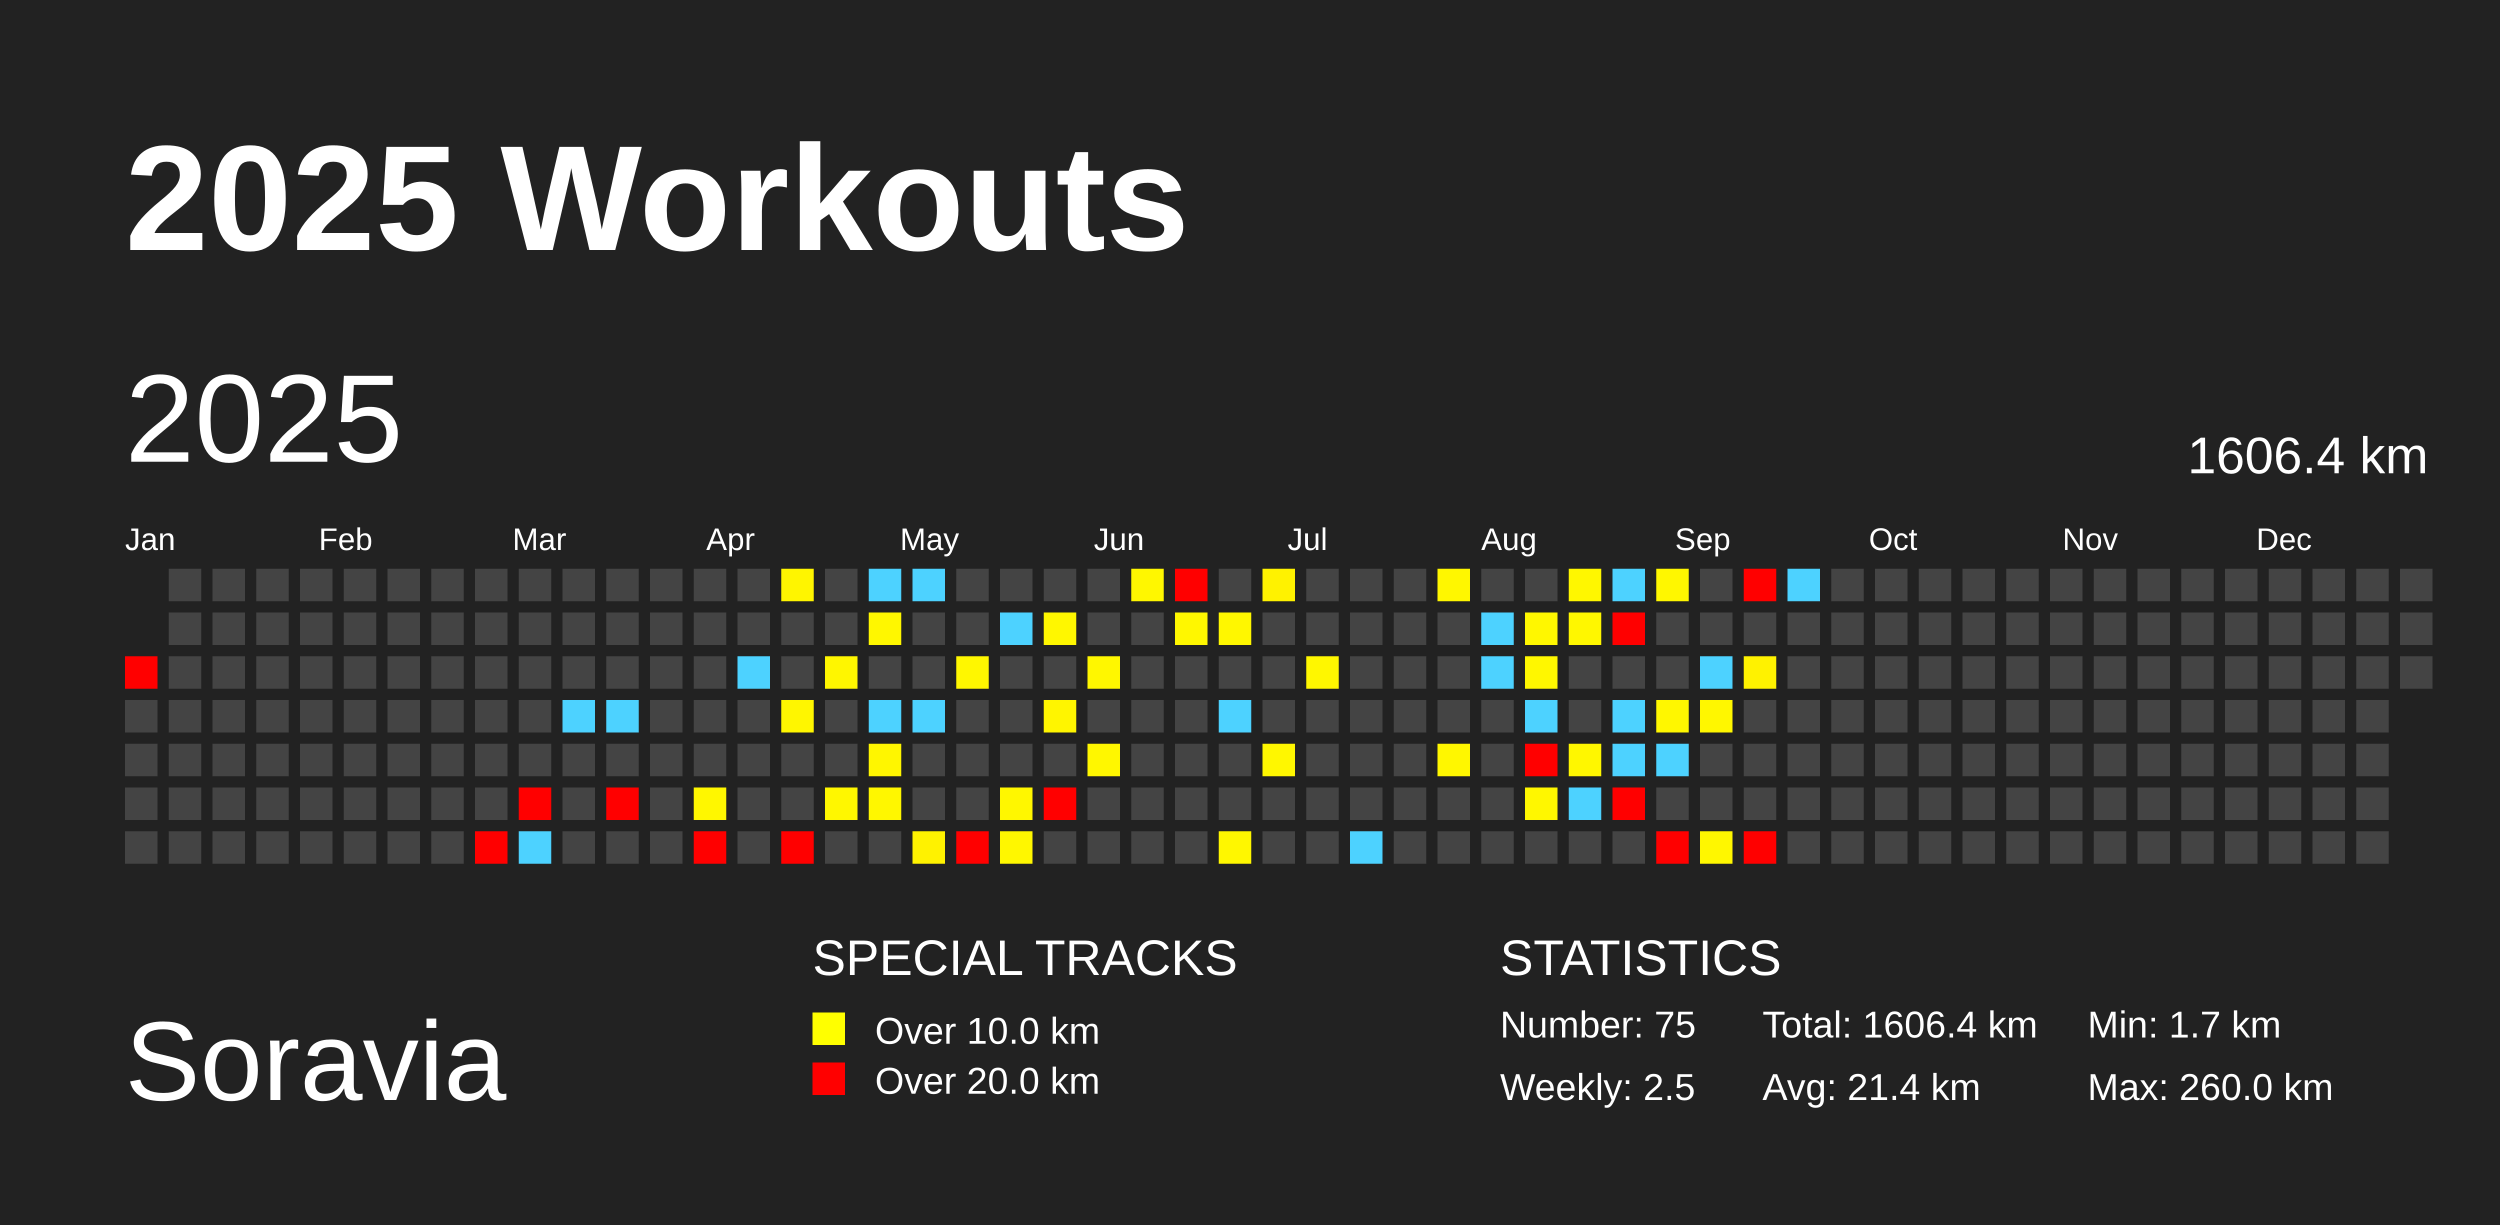
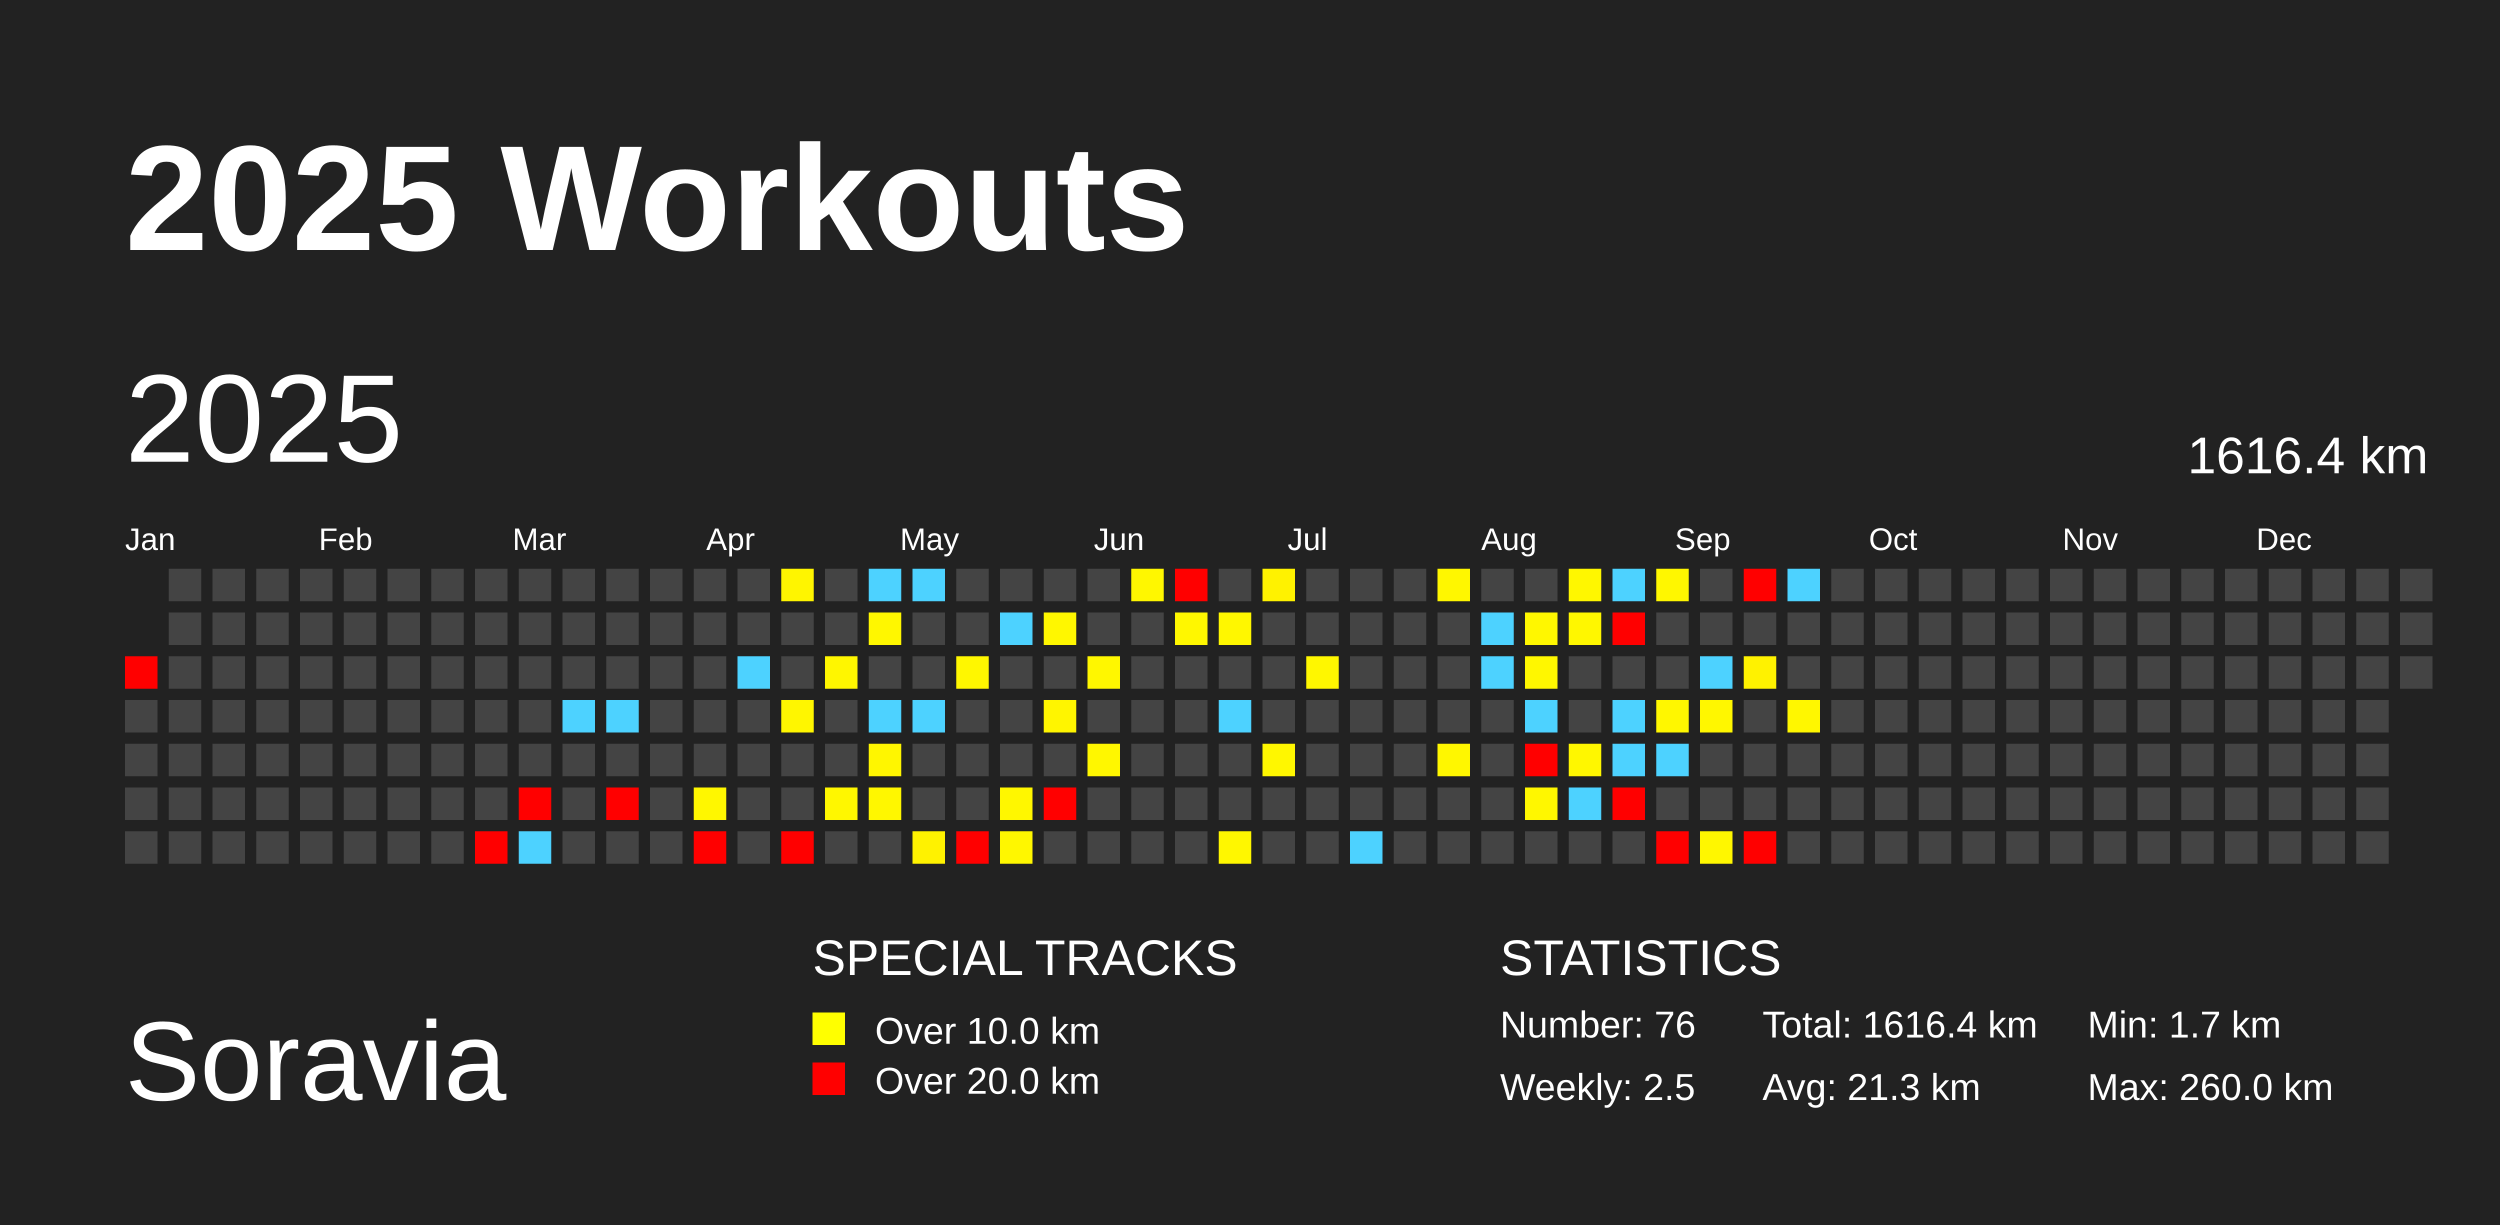
<svg xmlns="http://www.w3.org/2000/svg" baseProfile="full" height="98mm" version="1.1" viewBox="0,0,200,98" width="200mm">
  <defs />
  <rect fill="#222222" height="98" width="200" x="0" y="0" />
  <text fill="#FFFFFF" style="font-size:12px; font-family:Arial; font-weight:bold;" x="10" y="20">2025 Workouts</text>
  <text fill="#FFFFFF" style="font-size:9px; font-family:Arial" x="10" y="88">Soravia</text>
  <text fill="#FFFFFF" style="font-size:4px; font-family:Arial" x="65" y="78">SPECIAL TRACKS</text>
  <rect fill="yellow" height="2.6" width="2.6" x="65" y="81" />
  <text fill="#FFFFFF" style="font-size:3px; font-family:Arial" x="70" y="83.5">Over 10.0 km</text>
  <rect fill="red" height="2.6" width="2.6" x="65" y="85" />
  <text fill="#FFFFFF" style="font-size:3px; font-family:Arial" x="70" y="87.5">Over 20.0 km</text>
  <text fill="#FFFFFF" style="font-size:4px; font-family:Arial" x="120" y="78">STATISTICS</text>
-   <text fill="#FFFFFF" style="font-size:3px; font-family:Arial" x="120" y="83">Number: 75</text>
+   <text fill="#FFFFFF" style="font-size:3px; font-family:Arial" x="120" y="83">Number: 76</text>
  <text fill="#FFFFFF" style="font-size:3px; font-family:Arial" x="120" y="88">Weekly: 2.5</text>
-   <text fill="#FFFFFF" style="font-size:3px; font-family:Arial" x="141" y="83">Total: 1606.4 km</text>
-   <text fill="#FFFFFF" style="font-size:3px; font-family:Arial" x="141" y="88">Avg: 21.4 km</text>
+   <text fill="#FFFFFF" style="font-size:3px; font-family:Arial" x="141" y="83">Total: 1616.4 km</text>
+   <text fill="#FFFFFF" style="font-size:3px; font-family:Arial" x="141" y="88">Avg: 21.3 km</text>
  <text fill="#FFFFFF" style="font-size:3px; font-family:Arial" x="167" y="83">Min: 1.7 km</text>
  <text fill="#FFFFFF" style="font-size:3px; font-family:Arial" x="167" y="88">Max: 260.0 km</text>
  <text dominant-baseline="hanging" fill="#FFFFFF" style="font-size:10.0px; font-family:Arial;" x="10" y="30">2025</text>
-   <text dominant-baseline="hanging" fill="#FFFFFF" style="font-size:4.125px; font-family:Arial;" x="175" y="35">1606.4 km</text>
+   <text dominant-baseline="hanging" fill="#FFFFFF" style="font-size:4.125px; font-family:Arial;" x="175" y="35">1616.4 km</text>
  <text fill="#FFFFFF" style="font-size:2.5px; font-family:Arial" x="10.0" y="44">Jan</text>
  <text fill="#FFFFFF" style="font-size:2.5px; font-family:Arial" x="25.5" y="44">Feb</text>
  <text fill="#FFFFFF" style="font-size:2.5px; font-family:Arial" x="41.0" y="44">Mar</text>
  <text fill="#FFFFFF" style="font-size:2.5px; font-family:Arial" x="56.5" y="44">Apr</text>
  <text fill="#FFFFFF" style="font-size:2.5px; font-family:Arial" x="72.0" y="44">May</text>
  <text fill="#FFFFFF" style="font-size:2.5px; font-family:Arial" x="87.5" y="44">Jun</text>
  <text fill="#FFFFFF" style="font-size:2.5px; font-family:Arial" x="103.0" y="44">Jul</text>
  <text fill="#FFFFFF" style="font-size:2.5px; font-family:Arial" x="118.5" y="44">Aug</text>
  <text fill="#FFFFFF" style="font-size:2.5px; font-family:Arial" x="134.0" y="44">Sep</text>
  <text fill="#FFFFFF" style="font-size:2.5px; font-family:Arial" x="149.5" y="44">Oct</text>
  <text fill="#FFFFFF" style="font-size:2.5px; font-family:Arial" x="165.0" y="44">Nov</text>
  <text fill="#FFFFFF" style="font-size:2.5px; font-family:Arial" x="180.5" y="44">Dec</text>
  <rect fill="red" height="2.6" width="2.6" x="10.0" y="52.5" />
  <rect fill="#444444" height="2.6" width="2.6" x="10.0" y="56.0" />
  <rect fill="#444444" height="2.6" width="2.6" x="10.0" y="59.5" />
  <rect fill="#444444" height="2.6" width="2.6" x="10.0" y="63.0" />
  <rect fill="#444444" height="2.6" width="2.6" x="10.0" y="66.5" />
  <rect fill="#444444" height="2.6" width="2.6" x="13.5" y="45.5" />
  <rect fill="#444444" height="2.6" width="2.6" x="13.5" y="49.0" />
  <rect fill="#444444" height="2.6" width="2.6" x="13.5" y="52.5" />
  <rect fill="#444444" height="2.6" width="2.6" x="13.5" y="56.0" />
  <rect fill="#444444" height="2.6" width="2.6" x="13.5" y="59.5" />
  <rect fill="#444444" height="2.6" width="2.6" x="13.5" y="63.0" />
  <rect fill="#444444" height="2.6" width="2.6" x="13.5" y="66.5" />
  <rect fill="#444444" height="2.6" width="2.6" x="17.0" y="45.5" />
  <rect fill="#444444" height="2.6" width="2.6" x="17.0" y="49.0" />
  <rect fill="#444444" height="2.6" width="2.6" x="17.0" y="52.5" />
  <rect fill="#444444" height="2.6" width="2.6" x="17.0" y="56.0" />
  <rect fill="#444444" height="2.6" width="2.6" x="17.0" y="59.5" />
  <rect fill="#444444" height="2.6" width="2.6" x="17.0" y="63.0" />
  <rect fill="#444444" height="2.6" width="2.6" x="17.0" y="66.5" />
  <rect fill="#444444" height="2.6" width="2.6" x="20.5" y="45.5" />
  <rect fill="#444444" height="2.6" width="2.6" x="20.5" y="49.0" />
  <rect fill="#444444" height="2.6" width="2.6" x="20.5" y="52.5" />
  <rect fill="#444444" height="2.6" width="2.6" x="20.5" y="56.0" />
  <rect fill="#444444" height="2.6" width="2.6" x="20.5" y="59.5" />
  <rect fill="#444444" height="2.6" width="2.6" x="20.5" y="63.0" />
  <rect fill="#444444" height="2.6" width="2.6" x="20.5" y="66.5" />
  <rect fill="#444444" height="2.6" width="2.6" x="24.0" y="45.5" />
  <rect fill="#444444" height="2.6" width="2.6" x="24.0" y="49.0" />
  <rect fill="#444444" height="2.6" width="2.6" x="24.0" y="52.5" />
  <rect fill="#444444" height="2.6" width="2.6" x="24.0" y="56.0" />
  <rect fill="#444444" height="2.6" width="2.6" x="24.0" y="59.5" />
  <rect fill="#444444" height="2.6" width="2.6" x="24.0" y="63.0" />
  <rect fill="#444444" height="2.6" width="2.6" x="24.0" y="66.5" />
  <rect fill="#444444" height="2.6" width="2.6" x="27.5" y="45.5" />
  <rect fill="#444444" height="2.6" width="2.6" x="27.5" y="49.0" />
  <rect fill="#444444" height="2.6" width="2.6" x="27.5" y="52.5" />
  <rect fill="#444444" height="2.6" width="2.6" x="27.5" y="56.0" />
  <rect fill="#444444" height="2.6" width="2.6" x="27.5" y="59.5" />
  <rect fill="#444444" height="2.6" width="2.6" x="27.5" y="63.0" />
  <rect fill="#444444" height="2.6" width="2.6" x="27.5" y="66.5" />
  <rect fill="#444444" height="2.6" width="2.6" x="31.0" y="45.5" />
  <rect fill="#444444" height="2.6" width="2.6" x="31.0" y="49.0" />
  <rect fill="#444444" height="2.6" width="2.6" x="31.0" y="52.5" />
  <rect fill="#444444" height="2.6" width="2.6" x="31.0" y="56.0" />
  <rect fill="#444444" height="2.6" width="2.6" x="31.0" y="59.5" />
  <rect fill="#444444" height="2.6" width="2.6" x="31.0" y="63.0" />
  <rect fill="#444444" height="2.6" width="2.6" x="31.0" y="66.5" />
  <rect fill="#444444" height="2.6" width="2.6" x="34.5" y="45.5" />
  <rect fill="#444444" height="2.6" width="2.6" x="34.5" y="49.0" />
  <rect fill="#444444" height="2.6" width="2.6" x="34.5" y="52.5" />
  <rect fill="#444444" height="2.6" width="2.6" x="34.5" y="56.0" />
  <rect fill="#444444" height="2.6" width="2.6" x="34.5" y="59.5" />
  <rect fill="#444444" height="2.6" width="2.6" x="34.5" y="63.0" />
  <rect fill="#444444" height="2.6" width="2.6" x="34.5" y="66.5" />
  <rect fill="#444444" height="2.6" width="2.6" x="38.0" y="45.5" />
  <rect fill="#444444" height="2.6" width="2.6" x="38.0" y="49.0" />
  <rect fill="#444444" height="2.6" width="2.6" x="38.0" y="52.5" />
  <rect fill="#444444" height="2.6" width="2.6" x="38.0" y="56.0" />
  <rect fill="#444444" height="2.6" width="2.6" x="38.0" y="59.5" />
  <rect fill="#444444" height="2.6" width="2.6" x="38.0" y="63.0" />
  <rect fill="red" height="2.6" width="2.6" x="38.0" y="66.5" />
  <rect fill="#444444" height="2.6" width="2.6" x="41.5" y="45.5" />
  <rect fill="#444444" height="2.6" width="2.6" x="41.5" y="49.0" />
  <rect fill="#444444" height="2.6" width="2.6" x="41.5" y="52.5" />
  <rect fill="#444444" height="2.6" width="2.6" x="41.5" y="56.0" />
  <rect fill="#444444" height="2.6" width="2.6" x="41.5" y="59.5" />
  <rect fill="red" height="2.6" width="2.6" x="41.5" y="63.0" />
  <rect fill="#4dd2ff" height="2.6" width="2.6" x="41.5" y="66.5" />
  <rect fill="#444444" height="2.6" width="2.6" x="45.0" y="45.5" />
  <rect fill="#444444" height="2.6" width="2.6" x="45.0" y="49.0" />
  <rect fill="#444444" height="2.6" width="2.6" x="45.0" y="52.5" />
  <rect fill="#4dd2ff" height="2.6" width="2.6" x="45.0" y="56.0" />
  <rect fill="#444444" height="2.6" width="2.6" x="45.0" y="59.5" />
  <rect fill="#444444" height="2.6" width="2.6" x="45.0" y="63.0" />
  <rect fill="#444444" height="2.6" width="2.6" x="45.0" y="66.5" />
  <rect fill="#444444" height="2.6" width="2.6" x="48.5" y="45.5" />
  <rect fill="#444444" height="2.6" width="2.6" x="48.5" y="49.0" />
  <rect fill="#444444" height="2.6" width="2.6" x="48.5" y="52.5" />
  <rect fill="#4dd2ff" height="2.6" width="2.6" x="48.5" y="56.0" />
  <rect fill="#444444" height="2.6" width="2.6" x="48.5" y="59.5" />
  <rect fill="red" height="2.6" width="2.6" x="48.5" y="63.0" />
  <rect fill="#444444" height="2.6" width="2.6" x="48.5" y="66.5" />
  <rect fill="#444444" height="2.6" width="2.6" x="52.0" y="45.5" />
  <rect fill="#444444" height="2.6" width="2.6" x="52.0" y="49.0" />
  <rect fill="#444444" height="2.6" width="2.6" x="52.0" y="52.5" />
  <rect fill="#444444" height="2.6" width="2.6" x="52.0" y="56.0" />
  <rect fill="#444444" height="2.6" width="2.6" x="52.0" y="59.5" />
  <rect fill="#444444" height="2.6" width="2.6" x="52.0" y="63.0" />
  <rect fill="#444444" height="2.6" width="2.6" x="52.0" y="66.5" />
  <rect fill="#444444" height="2.6" width="2.6" x="55.5" y="45.5" />
  <rect fill="#444444" height="2.6" width="2.6" x="55.5" y="49.0" />
  <rect fill="#444444" height="2.6" width="2.6" x="55.5" y="52.5" />
  <rect fill="#444444" height="2.6" width="2.6" x="55.5" y="56.0" />
  <rect fill="#444444" height="2.6" width="2.6" x="55.5" y="59.5" />
  <rect fill="#fff700" height="2.6" width="2.6" x="55.5" y="63.0" />
  <rect fill="red" height="2.6" width="2.6" x="55.5" y="66.5" />
  <rect fill="#444444" height="2.6" width="2.6" x="59.0" y="45.5" />
  <rect fill="#444444" height="2.6" width="2.6" x="59.0" y="49.0" />
  <rect fill="#4dd2ff" height="2.6" width="2.6" x="59.0" y="52.5" />
  <rect fill="#444444" height="2.6" width="2.6" x="59.0" y="56.0" />
  <rect fill="#444444" height="2.6" width="2.6" x="59.0" y="59.5" />
  <rect fill="#444444" height="2.6" width="2.6" x="59.0" y="63.0" />
  <rect fill="#444444" height="2.6" width="2.6" x="59.0" y="66.5" />
  <rect fill="#fff500" height="2.6" width="2.6" x="62.5" y="45.5" />
  <rect fill="#444444" height="2.6" width="2.6" x="62.5" y="49.0" />
  <rect fill="#444444" height="2.6" width="2.6" x="62.5" y="52.5" />
  <rect fill="#fff600" height="2.6" width="2.6" x="62.5" y="56.0" />
  <rect fill="#444444" height="2.6" width="2.6" x="62.5" y="59.5" />
  <rect fill="#444444" height="2.6" width="2.6" x="62.5" y="63.0" />
  <rect fill="red" height="2.6" width="2.6" x="62.5" y="66.5" />
  <rect fill="#444444" height="2.6" width="2.6" x="66.0" y="45.5" />
  <rect fill="#444444" height="2.6" width="2.6" x="66.0" y="49.0" />
  <rect fill="#fff600" height="2.6" width="2.6" x="66.0" y="52.5" />
  <rect fill="#444444" height="2.6" width="2.6" x="66.0" y="56.0" />
  <rect fill="#444444" height="2.6" width="2.6" x="66.0" y="59.5" />
  <rect fill="#fff700" height="2.6" width="2.6" x="66.0" y="63.0" />
  <rect fill="#444444" height="2.6" width="2.6" x="66.0" y="66.5" />
  <rect fill="#4dd2ff" height="2.6" width="2.6" x="69.5" y="45.5" />
  <rect fill="#fff700" height="2.6" width="2.6" x="69.5" y="49.0" />
  <rect fill="#444444" height="2.6" width="2.6" x="69.5" y="52.5" />
  <rect fill="#4dd2ff" height="2.6" width="2.6" x="69.5" y="56.0" />
  <rect fill="#fff600" height="2.6" width="2.6" x="69.5" y="59.5" />
  <rect fill="#fff700" height="2.6" width="2.6" x="69.5" y="63.0" />
  <rect fill="#444444" height="2.6" width="2.6" x="69.5" y="66.5" />
  <rect fill="#4dd2ff" height="2.6" width="2.6" x="73.0" y="45.5" />
  <rect fill="#444444" height="2.6" width="2.6" x="73.0" y="49.0" />
  <rect fill="#444444" height="2.6" width="2.6" x="73.0" y="52.5" />
  <rect fill="#4dd2ff" height="2.6" width="2.6" x="73.0" y="56.0" />
  <rect fill="#444444" height="2.6" width="2.6" x="73.0" y="59.5" />
  <rect fill="#444444" height="2.6" width="2.6" x="73.0" y="63.0" />
  <rect fill="#fff200" height="2.6" width="2.6" x="73.0" y="66.5" />
  <rect fill="#444444" height="2.6" width="2.6" x="76.5" y="45.5" />
  <rect fill="#444444" height="2.6" width="2.6" x="76.5" y="49.0" />
  <rect fill="#fff700" height="2.6" width="2.6" x="76.5" y="52.5" />
  <rect fill="#444444" height="2.6" width="2.6" x="76.5" y="56.0" />
  <rect fill="#444444" height="2.6" width="2.6" x="76.5" y="59.5" />
  <rect fill="#444444" height="2.6" width="2.6" x="76.5" y="63.0" />
  <rect fill="red" height="2.6" width="2.6" x="76.5" y="66.5" />
  <rect fill="#444444" height="2.6" width="2.6" x="80.0" y="45.5" />
  <rect fill="#4dd2ff" height="2.6" width="2.6" x="80.0" y="49.0" />
  <rect fill="#444444" height="2.6" width="2.6" x="80.0" y="52.5" />
  <rect fill="#444444" height="2.6" width="2.6" x="80.0" y="56.0" />
  <rect fill="#444444" height="2.6" width="2.6" x="80.0" y="59.5" />
  <rect fill="#fff700" height="2.6" width="2.6" x="80.0" y="63.0" />
  <rect fill="#fff700" height="2.6" width="2.6" x="80.0" y="66.5" />
  <rect fill="#444444" height="2.6" width="2.6" x="83.5" y="45.5" />
  <rect fill="#fff700" height="2.6" width="2.6" x="83.5" y="49.0" />
  <rect fill="#444444" height="2.6" width="2.6" x="83.5" y="52.5" />
  <rect fill="#fff500" height="2.6" width="2.6" x="83.5" y="56.0" />
  <rect fill="#444444" height="2.6" width="2.6" x="83.5" y="59.5" />
  <rect fill="red" height="2.6" width="2.6" x="83.5" y="63.0" />
  <rect fill="#444444" height="2.6" width="2.6" x="83.5" y="66.5" />
  <rect fill="#444444" height="2.6" width="2.6" x="87.0" y="45.5" />
  <rect fill="#444444" height="2.6" width="2.6" x="87.0" y="49.0" />
  <rect fill="#fff700" height="2.6" width="2.6" x="87.0" y="52.5" />
  <rect fill="#444444" height="2.6" width="2.6" x="87.0" y="56.0" />
  <rect fill="#fff700" height="2.6" width="2.6" x="87.0" y="59.5" />
  <rect fill="#444444" height="2.6" width="2.6" x="87.0" y="63.0" />
  <rect fill="#444444" height="2.6" width="2.6" x="87.0" y="66.5" />
  <rect fill="#fff700" height="2.6" width="2.6" x="90.5" y="45.5" />
  <rect fill="#444444" height="2.6" width="2.6" x="90.5" y="49.0" />
  <rect fill="#444444" height="2.6" width="2.6" x="90.5" y="52.5" />
  <rect fill="#444444" height="2.6" width="2.6" x="90.5" y="56.0" />
  <rect fill="#444444" height="2.6" width="2.6" x="90.5" y="59.5" />
  <rect fill="#444444" height="2.6" width="2.6" x="90.5" y="63.0" />
  <rect fill="#444444" height="2.6" width="2.6" x="90.5" y="66.5" />
  <rect fill="red" height="2.6" width="2.6" x="94.0" y="45.5" />
  <rect fill="#fff700" height="2.6" width="2.6" x="94.0" y="49.0" />
  <rect fill="#444444" height="2.6" width="2.6" x="94.0" y="52.5" />
  <rect fill="#444444" height="2.6" width="2.6" x="94.0" y="56.0" />
  <rect fill="#444444" height="2.6" width="2.6" x="94.0" y="59.5" />
  <rect fill="#444444" height="2.6" width="2.6" x="94.0" y="63.0" />
  <rect fill="#444444" height="2.6" width="2.6" x="94.0" y="66.5" />
  <rect fill="#444444" height="2.6" width="2.6" x="97.5" y="45.5" />
  <rect fill="#fff700" height="2.6" width="2.6" x="97.5" y="49.0" />
  <rect fill="#444444" height="2.6" width="2.6" x="97.5" y="52.5" />
  <rect fill="#4dd2ff" height="2.6" width="2.6" x="97.5" y="56.0" />
  <rect fill="#444444" height="2.6" width="2.6" x="97.5" y="59.5" />
  <rect fill="#444444" height="2.6" width="2.6" x="97.5" y="63.0" />
  <rect fill="#fff700" height="2.6" width="2.6" x="97.5" y="66.5" />
  <rect fill="#fff200" height="2.6" width="2.6" x="101.0" y="45.5" />
  <rect fill="#444444" height="2.6" width="2.6" x="101.0" y="49.0" />
  <rect fill="#444444" height="2.6" width="2.6" x="101.0" y="52.5" />
  <rect fill="#444444" height="2.6" width="2.6" x="101.0" y="56.0" />
  <rect fill="#fff700" height="2.6" width="2.6" x="101.0" y="59.5" />
  <rect fill="#444444" height="2.6" width="2.6" x="101.0" y="63.0" />
  <rect fill="#444444" height="2.6" width="2.6" x="101.0" y="66.5" />
  <rect fill="#444444" height="2.6" width="2.6" x="104.5" y="45.5" />
  <rect fill="#444444" height="2.6" width="2.6" x="104.5" y="49.0" />
  <rect fill="#fff700" height="2.6" width="2.6" x="104.5" y="52.5" />
  <rect fill="#444444" height="2.6" width="2.6" x="104.5" y="56.0" />
  <rect fill="#444444" height="2.6" width="2.6" x="104.5" y="59.5" />
  <rect fill="#444444" height="2.6" width="2.6" x="104.5" y="63.0" />
  <rect fill="#444444" height="2.6" width="2.6" x="104.5" y="66.5" />
  <rect fill="#444444" height="2.6" width="2.6" x="108.0" y="45.5" />
  <rect fill="#444444" height="2.6" width="2.6" x="108.0" y="49.0" />
  <rect fill="#444444" height="2.6" width="2.6" x="108.0" y="52.5" />
  <rect fill="#444444" height="2.6" width="2.6" x="108.0" y="56.0" />
  <rect fill="#444444" height="2.6" width="2.6" x="108.0" y="59.5" />
  <rect fill="#444444" height="2.6" width="2.6" x="108.0" y="63.0" />
  <rect fill="#4dd2ff" height="2.6" width="2.6" x="108.0" y="66.5" />
  <rect fill="#444444" height="2.6" width="2.6" x="111.5" y="45.5" />
  <rect fill="#444444" height="2.6" width="2.6" x="111.5" y="49.0" />
  <rect fill="#444444" height="2.6" width="2.6" x="111.5" y="52.5" />
  <rect fill="#444444" height="2.6" width="2.6" x="111.5" y="56.0" />
  <rect fill="#444444" height="2.6" width="2.6" x="111.5" y="59.5" />
  <rect fill="#444444" height="2.6" width="2.6" x="111.5" y="63.0" />
  <rect fill="#444444" height="2.6" width="2.6" x="111.5" y="66.5" />
  <rect fill="#fff700" height="2.6" width="2.6" x="115.0" y="45.5" />
  <rect fill="#444444" height="2.6" width="2.6" x="115.0" y="49.0" />
  <rect fill="#444444" height="2.6" width="2.6" x="115.0" y="52.5" />
  <rect fill="#444444" height="2.6" width="2.6" x="115.0" y="56.0" />
  <rect fill="#fff700" height="2.6" width="2.6" x="115.0" y="59.5" />
  <rect fill="#444444" height="2.6" width="2.6" x="115.0" y="63.0" />
  <rect fill="#444444" height="2.6" width="2.6" x="115.0" y="66.5" />
  <rect fill="#444444" height="2.6" width="2.6" x="118.5" y="45.5" />
  <rect fill="#4dd2ff" height="2.6" width="2.6" x="118.5" y="49.0" />
  <rect fill="#4dd2ff" height="2.6" width="2.6" x="118.5" y="52.5" />
  <rect fill="#444444" height="2.6" width="2.6" x="118.5" y="56.0" />
  <rect fill="#444444" height="2.6" width="2.6" x="118.5" y="59.5" />
  <rect fill="#444444" height="2.6" width="2.6" x="118.5" y="63.0" />
  <rect fill="#444444" height="2.6" width="2.6" x="118.5" y="66.5" />
  <rect fill="#444444" height="2.6" width="2.6" x="122.0" y="45.5" />
  <rect fill="#fff700" height="2.6" width="2.6" x="122.0" y="49.0" />
  <rect fill="#fff700" height="2.6" width="2.6" x="122.0" y="52.5" />
  <rect fill="#4dd2ff" height="2.6" width="2.6" x="122.0" y="56.0" />
  <rect fill="red" height="2.6" width="2.6" x="122.0" y="59.5" />
  <rect fill="#fff700" height="2.6" width="2.6" x="122.0" y="63.0" />
  <rect fill="#444444" height="2.6" width="2.6" x="122.0" y="66.5" />
  <rect fill="#fff700" height="2.6" width="2.6" x="125.5" y="45.5" />
  <rect fill="#fff700" height="2.6" width="2.6" x="125.5" y="49.0" />
  <rect fill="#444444" height="2.6" width="2.6" x="125.5" y="52.5" />
  <rect fill="#444444" height="2.6" width="2.6" x="125.5" y="56.0" />
  <rect fill="#fff700" height="2.6" width="2.6" x="125.5" y="59.5" />
  <rect fill="#4dd2ff" height="2.6" width="2.6" x="125.5" y="63.0" />
  <rect fill="#444444" height="2.6" width="2.6" x="125.5" y="66.5" />
  <rect fill="#4dd2ff" height="2.6" width="2.6" x="129.0" y="45.5" />
  <rect fill="red" height="2.6" width="2.6" x="129.0" y="49.0" />
  <rect fill="#444444" height="2.6" width="2.6" x="129.0" y="52.5" />
  <rect fill="#4dd2ff" height="2.6" width="2.6" x="129.0" y="56.0" />
  <rect fill="#4dd2ff" height="2.6" width="2.6" x="129.0" y="59.5" />
  <rect fill="red" height="2.6" width="2.6" x="129.0" y="63.0" />
  <rect fill="#444444" height="2.6" width="2.6" x="129.0" y="66.5" />
  <rect fill="#fff700" height="2.6" width="2.6" x="132.5" y="45.5" />
  <rect fill="#444444" height="2.6" width="2.6" x="132.5" y="49.0" />
  <rect fill="#444444" height="2.6" width="2.6" x="132.5" y="52.5" />
  <rect fill="#fff700" height="2.6" width="2.6" x="132.5" y="56.0" />
  <rect fill="#4dd2ff" height="2.6" width="2.6" x="132.5" y="59.5" />
  <rect fill="#444444" height="2.6" width="2.6" x="132.5" y="63.0" />
  <rect fill="red" height="2.6" width="2.6" x="132.5" y="66.5" />
  <rect fill="#444444" height="2.6" width="2.6" x="136.0" y="45.5" />
  <rect fill="#444444" height="2.6" width="2.6" x="136.0" y="49.0" />
  <rect fill="#4dd2ff" height="2.6" width="2.6" x="136.0" y="52.5" />
  <rect fill="#fff700" height="2.6" width="2.6" x="136.0" y="56.0" />
  <rect fill="#444444" height="2.6" width="2.6" x="136.0" y="59.5" />
  <rect fill="#444444" height="2.6" width="2.6" x="136.0" y="63.0" />
  <rect fill="#fff700" height="2.6" width="2.6" x="136.0" y="66.5" />
  <rect fill="red" height="2.6" width="2.6" x="139.5" y="45.5" />
  <rect fill="#444444" height="2.6" width="2.6" x="139.5" y="49.0" />
  <rect fill="#fff200" height="2.6" width="2.6" x="139.5" y="52.5" />
  <rect fill="#444444" height="2.6" width="2.6" x="139.5" y="56.0" />
  <rect fill="#444444" height="2.6" width="2.6" x="139.5" y="59.5" />
  <rect fill="#444444" height="2.6" width="2.6" x="139.5" y="63.0" />
  <rect fill="red" height="2.6" width="2.6" x="139.5" y="66.5" />
  <rect fill="#4dd2ff" height="2.6" width="2.6" x="143.0" y="45.5" />
  <rect fill="#444444" height="2.6" width="2.6" x="143.0" y="49.0" />
  <rect fill="#444444" height="2.6" width="2.6" x="143.0" y="52.5" />
-   <rect fill="#444444" height="2.6" width="2.6" x="143.0" y="56.0" />
+   <rect fill="#fff700" height="2.6" width="2.6" x="143.0" y="56.0" />
  <rect fill="#444444" height="2.6" width="2.6" x="143.0" y="59.5" />
  <rect fill="#444444" height="2.6" width="2.6" x="143.0" y="63.0" />
  <rect fill="#444444" height="2.6" width="2.6" x="143.0" y="66.5" />
  <rect fill="#444444" height="2.6" width="2.6" x="146.5" y="45.5" />
  <rect fill="#444444" height="2.6" width="2.6" x="146.5" y="49.0" />
  <rect fill="#444444" height="2.6" width="2.6" x="146.5" y="52.5" />
  <rect fill="#444444" height="2.6" width="2.6" x="146.5" y="56.0" />
  <rect fill="#444444" height="2.6" width="2.6" x="146.5" y="59.5" />
  <rect fill="#444444" height="2.6" width="2.6" x="146.5" y="63.0" />
  <rect fill="#444444" height="2.6" width="2.6" x="146.5" y="66.5" />
  <rect fill="#444444" height="2.6" width="2.6" x="150.0" y="45.5" />
  <rect fill="#444444" height="2.6" width="2.6" x="150.0" y="49.0" />
  <rect fill="#444444" height="2.6" width="2.6" x="150.0" y="52.5" />
  <rect fill="#444444" height="2.6" width="2.6" x="150.0" y="56.0" />
  <rect fill="#444444" height="2.6" width="2.6" x="150.0" y="59.5" />
  <rect fill="#444444" height="2.6" width="2.6" x="150.0" y="63.0" />
  <rect fill="#444444" height="2.6" width="2.6" x="150.0" y="66.5" />
  <rect fill="#444444" height="2.6" width="2.6" x="153.5" y="45.5" />
  <rect fill="#444444" height="2.6" width="2.6" x="153.5" y="49.0" />
  <rect fill="#444444" height="2.6" width="2.6" x="153.5" y="52.5" />
  <rect fill="#444444" height="2.6" width="2.6" x="153.5" y="56.0" />
  <rect fill="#444444" height="2.6" width="2.6" x="153.5" y="59.5" />
  <rect fill="#444444" height="2.6" width="2.6" x="153.5" y="63.0" />
  <rect fill="#444444" height="2.6" width="2.6" x="153.5" y="66.5" />
  <rect fill="#444444" height="2.6" width="2.6" x="157.0" y="45.5" />
  <rect fill="#444444" height="2.6" width="2.6" x="157.0" y="49.0" />
  <rect fill="#444444" height="2.6" width="2.6" x="157.0" y="52.5" />
  <rect fill="#444444" height="2.6" width="2.6" x="157.0" y="56.0" />
  <rect fill="#444444" height="2.6" width="2.6" x="157.0" y="59.5" />
  <rect fill="#444444" height="2.6" width="2.6" x="157.0" y="63.0" />
  <rect fill="#444444" height="2.6" width="2.6" x="157.0" y="66.5" />
  <rect fill="#444444" height="2.6" width="2.6" x="160.5" y="45.5" />
  <rect fill="#444444" height="2.6" width="2.6" x="160.5" y="49.0" />
  <rect fill="#444444" height="2.6" width="2.6" x="160.5" y="52.5" />
  <rect fill="#444444" height="2.6" width="2.6" x="160.5" y="56.0" />
  <rect fill="#444444" height="2.6" width="2.6" x="160.5" y="59.5" />
  <rect fill="#444444" height="2.6" width="2.6" x="160.5" y="63.0" />
  <rect fill="#444444" height="2.6" width="2.6" x="160.5" y="66.5" />
  <rect fill="#444444" height="2.6" width="2.6" x="164.0" y="45.5" />
  <rect fill="#444444" height="2.6" width="2.6" x="164.0" y="49.0" />
  <rect fill="#444444" height="2.6" width="2.6" x="164.0" y="52.5" />
  <rect fill="#444444" height="2.6" width="2.6" x="164.0" y="56.0" />
  <rect fill="#444444" height="2.6" width="2.6" x="164.0" y="59.5" />
  <rect fill="#444444" height="2.6" width="2.6" x="164.0" y="63.0" />
  <rect fill="#444444" height="2.6" width="2.6" x="164.0" y="66.5" />
  <rect fill="#444444" height="2.6" width="2.6" x="167.5" y="45.5" />
  <rect fill="#444444" height="2.6" width="2.6" x="167.5" y="49.0" />
  <rect fill="#444444" height="2.6" width="2.6" x="167.5" y="52.5" />
  <rect fill="#444444" height="2.6" width="2.6" x="167.5" y="56.0" />
  <rect fill="#444444" height="2.6" width="2.6" x="167.5" y="59.5" />
  <rect fill="#444444" height="2.6" width="2.6" x="167.5" y="63.0" />
  <rect fill="#444444" height="2.6" width="2.6" x="167.5" y="66.5" />
  <rect fill="#444444" height="2.6" width="2.6" x="171.0" y="45.5" />
  <rect fill="#444444" height="2.6" width="2.6" x="171.0" y="49.0" />
  <rect fill="#444444" height="2.6" width="2.6" x="171.0" y="52.5" />
  <rect fill="#444444" height="2.6" width="2.6" x="171.0" y="56.0" />
  <rect fill="#444444" height="2.6" width="2.6" x="171.0" y="59.5" />
  <rect fill="#444444" height="2.6" width="2.6" x="171.0" y="63.0" />
  <rect fill="#444444" height="2.6" width="2.6" x="171.0" y="66.5" />
  <rect fill="#444444" height="2.6" width="2.6" x="174.5" y="45.5" />
  <rect fill="#444444" height="2.6" width="2.6" x="174.5" y="49.0" />
  <rect fill="#444444" height="2.6" width="2.6" x="174.5" y="52.5" />
  <rect fill="#444444" height="2.6" width="2.6" x="174.5" y="56.0" />
  <rect fill="#444444" height="2.6" width="2.6" x="174.5" y="59.5" />
  <rect fill="#444444" height="2.6" width="2.6" x="174.5" y="63.0" />
  <rect fill="#444444" height="2.6" width="2.6" x="174.5" y="66.5" />
  <rect fill="#444444" height="2.6" width="2.6" x="178.0" y="45.5" />
  <rect fill="#444444" height="2.6" width="2.6" x="178.0" y="49.0" />
  <rect fill="#444444" height="2.6" width="2.6" x="178.0" y="52.5" />
  <rect fill="#444444" height="2.6" width="2.6" x="178.0" y="56.0" />
  <rect fill="#444444" height="2.6" width="2.6" x="178.0" y="59.5" />
  <rect fill="#444444" height="2.6" width="2.6" x="178.0" y="63.0" />
  <rect fill="#444444" height="2.6" width="2.6" x="178.0" y="66.5" />
  <rect fill="#444444" height="2.6" width="2.6" x="181.5" y="45.5" />
  <rect fill="#444444" height="2.6" width="2.6" x="181.5" y="49.0" />
  <rect fill="#444444" height="2.6" width="2.6" x="181.5" y="52.5" />
  <rect fill="#444444" height="2.6" width="2.6" x="181.5" y="56.0" />
  <rect fill="#444444" height="2.6" width="2.6" x="181.5" y="59.5" />
  <rect fill="#444444" height="2.6" width="2.6" x="181.5" y="63.0" />
  <rect fill="#444444" height="2.6" width="2.6" x="181.5" y="66.5" />
  <rect fill="#444444" height="2.6" width="2.6" x="185.0" y="45.5" />
  <rect fill="#444444" height="2.6" width="2.6" x="185.0" y="49.0" />
  <rect fill="#444444" height="2.6" width="2.6" x="185.0" y="52.5" />
  <rect fill="#444444" height="2.6" width="2.6" x="185.0" y="56.0" />
  <rect fill="#444444" height="2.6" width="2.6" x="185.0" y="59.5" />
  <rect fill="#444444" height="2.6" width="2.6" x="185.0" y="63.0" />
  <rect fill="#444444" height="2.6" width="2.6" x="185.0" y="66.5" />
  <rect fill="#444444" height="2.6" width="2.6" x="188.5" y="45.5" />
  <rect fill="#444444" height="2.6" width="2.6" x="188.5" y="49.0" />
  <rect fill="#444444" height="2.6" width="2.6" x="188.5" y="52.5" />
  <rect fill="#444444" height="2.6" width="2.6" x="188.5" y="56.0" />
  <rect fill="#444444" height="2.6" width="2.6" x="188.5" y="59.5" />
  <rect fill="#444444" height="2.6" width="2.6" x="188.5" y="63.0" />
  <rect fill="#444444" height="2.6" width="2.6" x="188.5" y="66.5" />
  <rect fill="#444444" height="2.6" width="2.6" x="192.0" y="45.5" />
  <rect fill="#444444" height="2.6" width="2.6" x="192.0" y="49.0" />
  <rect fill="#444444" height="2.6" width="2.6" x="192.0" y="52.5" />
</svg>
